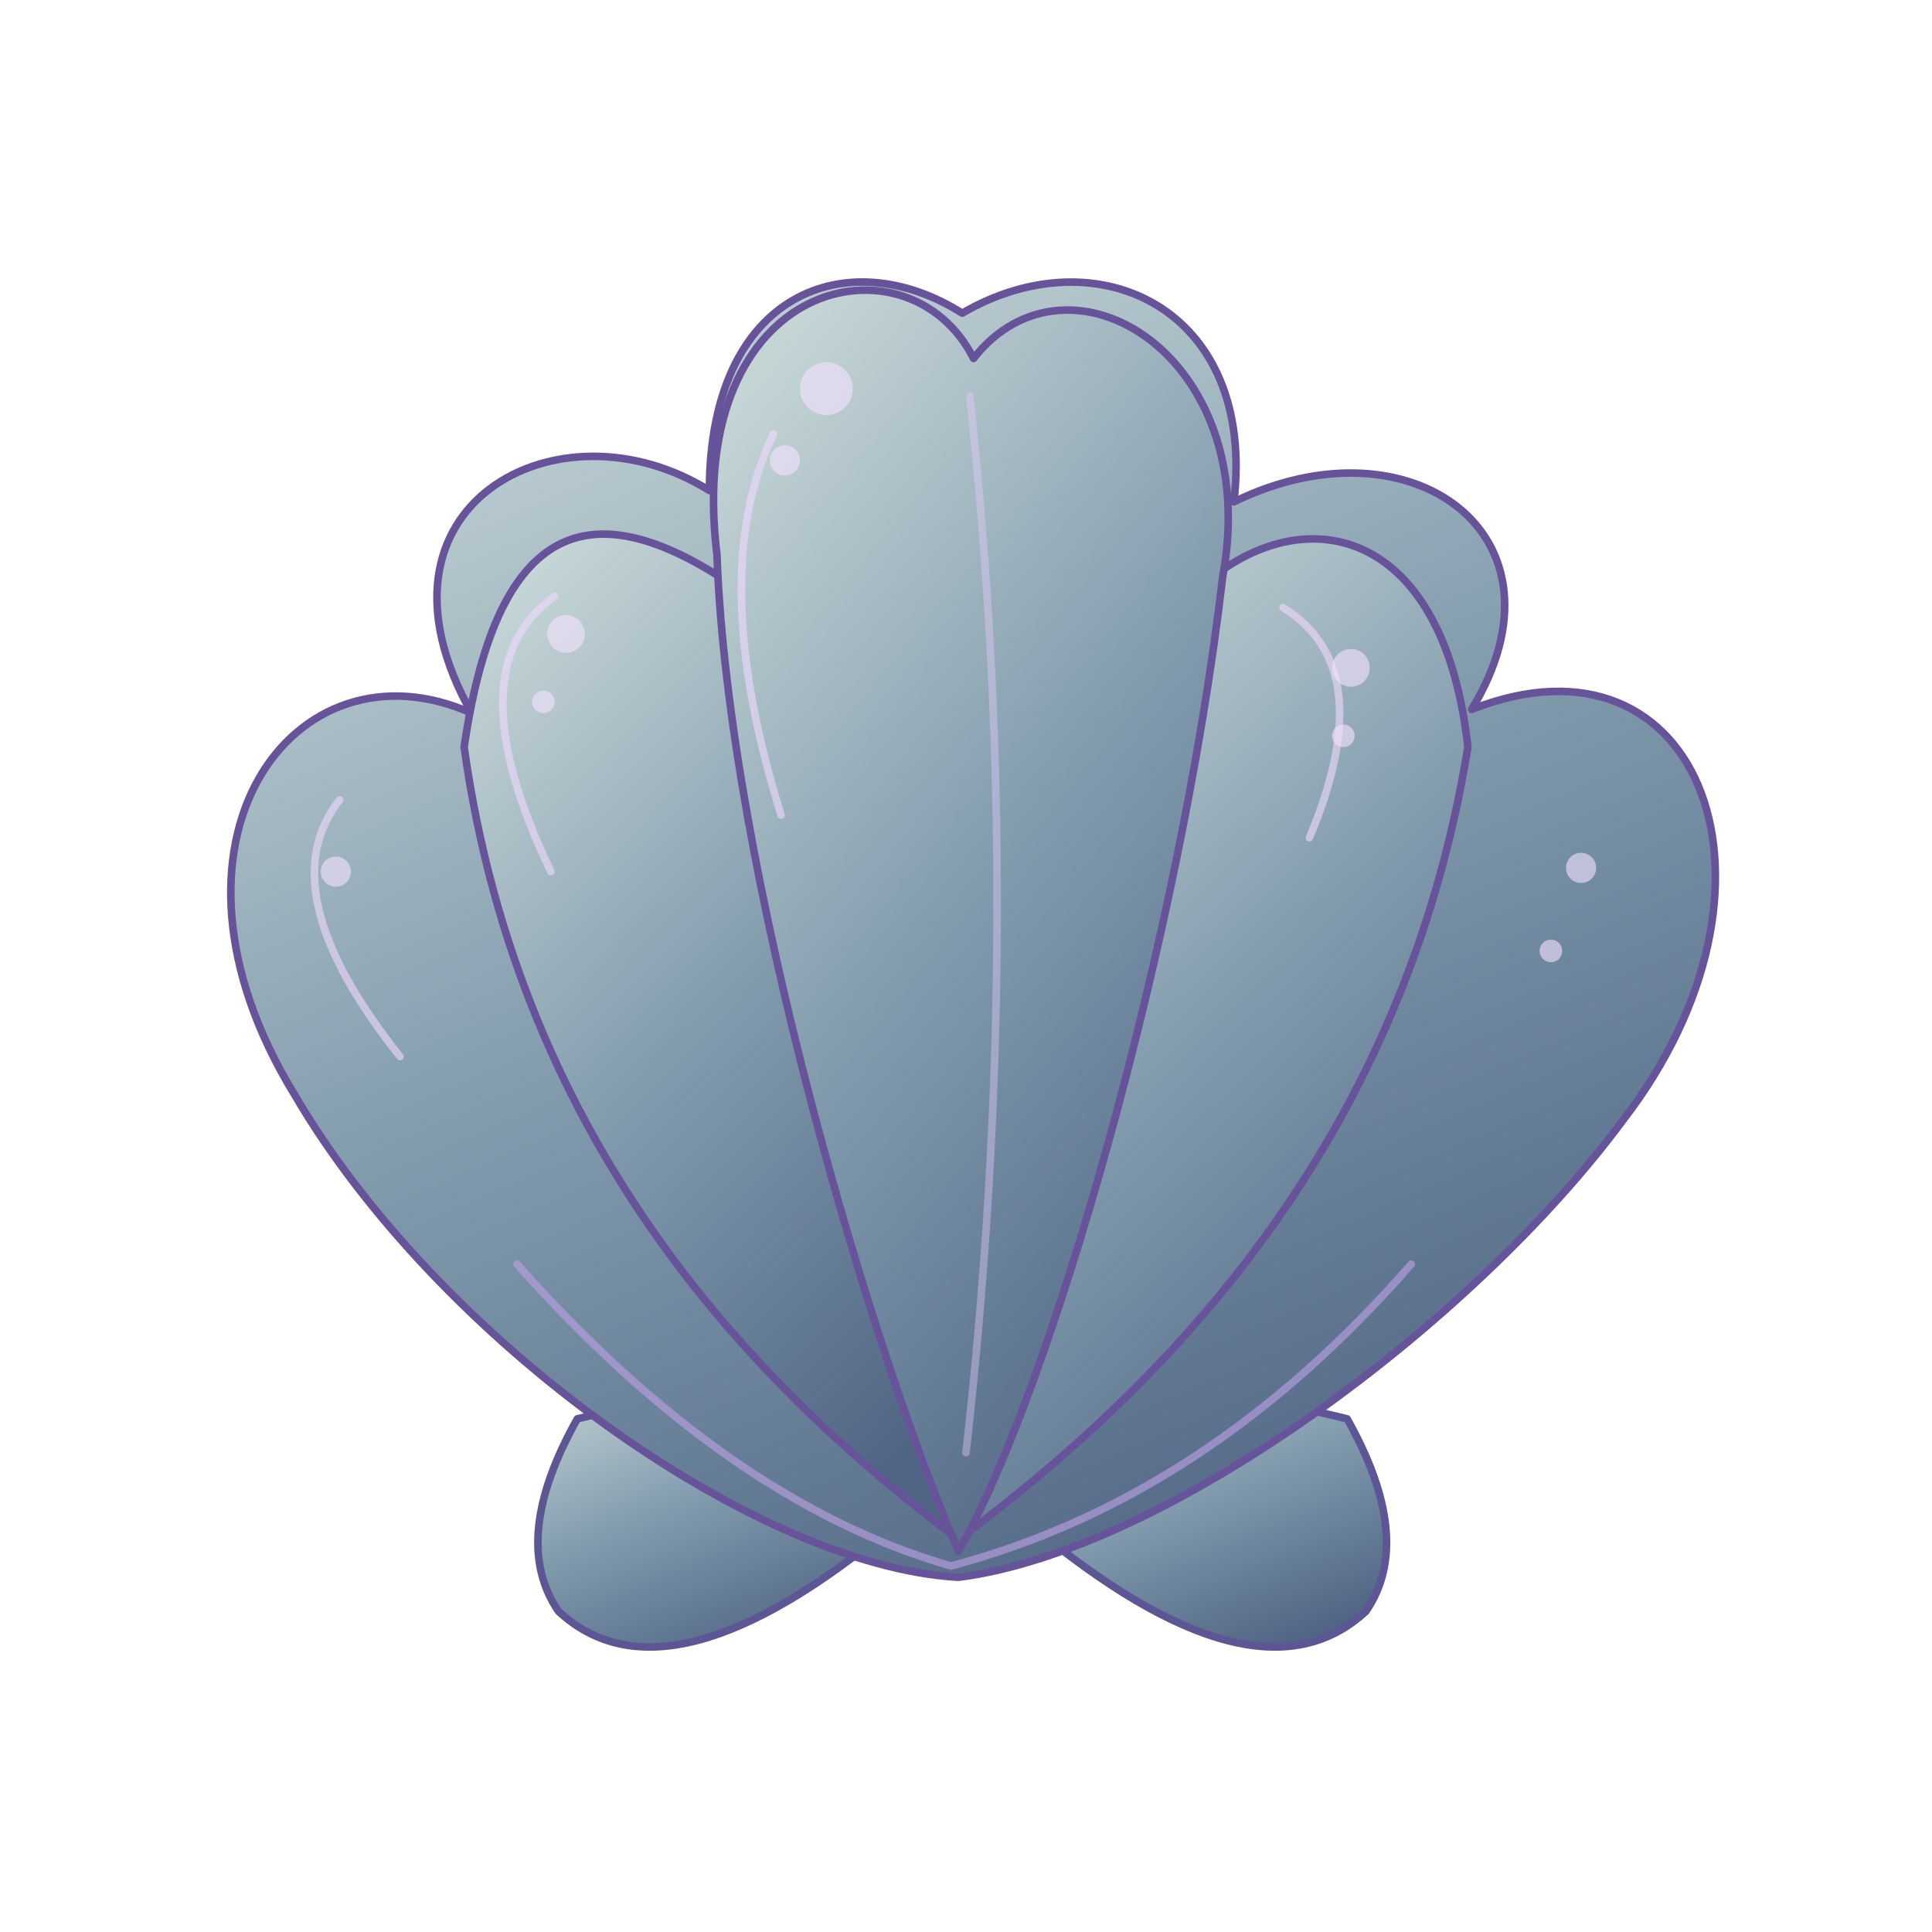
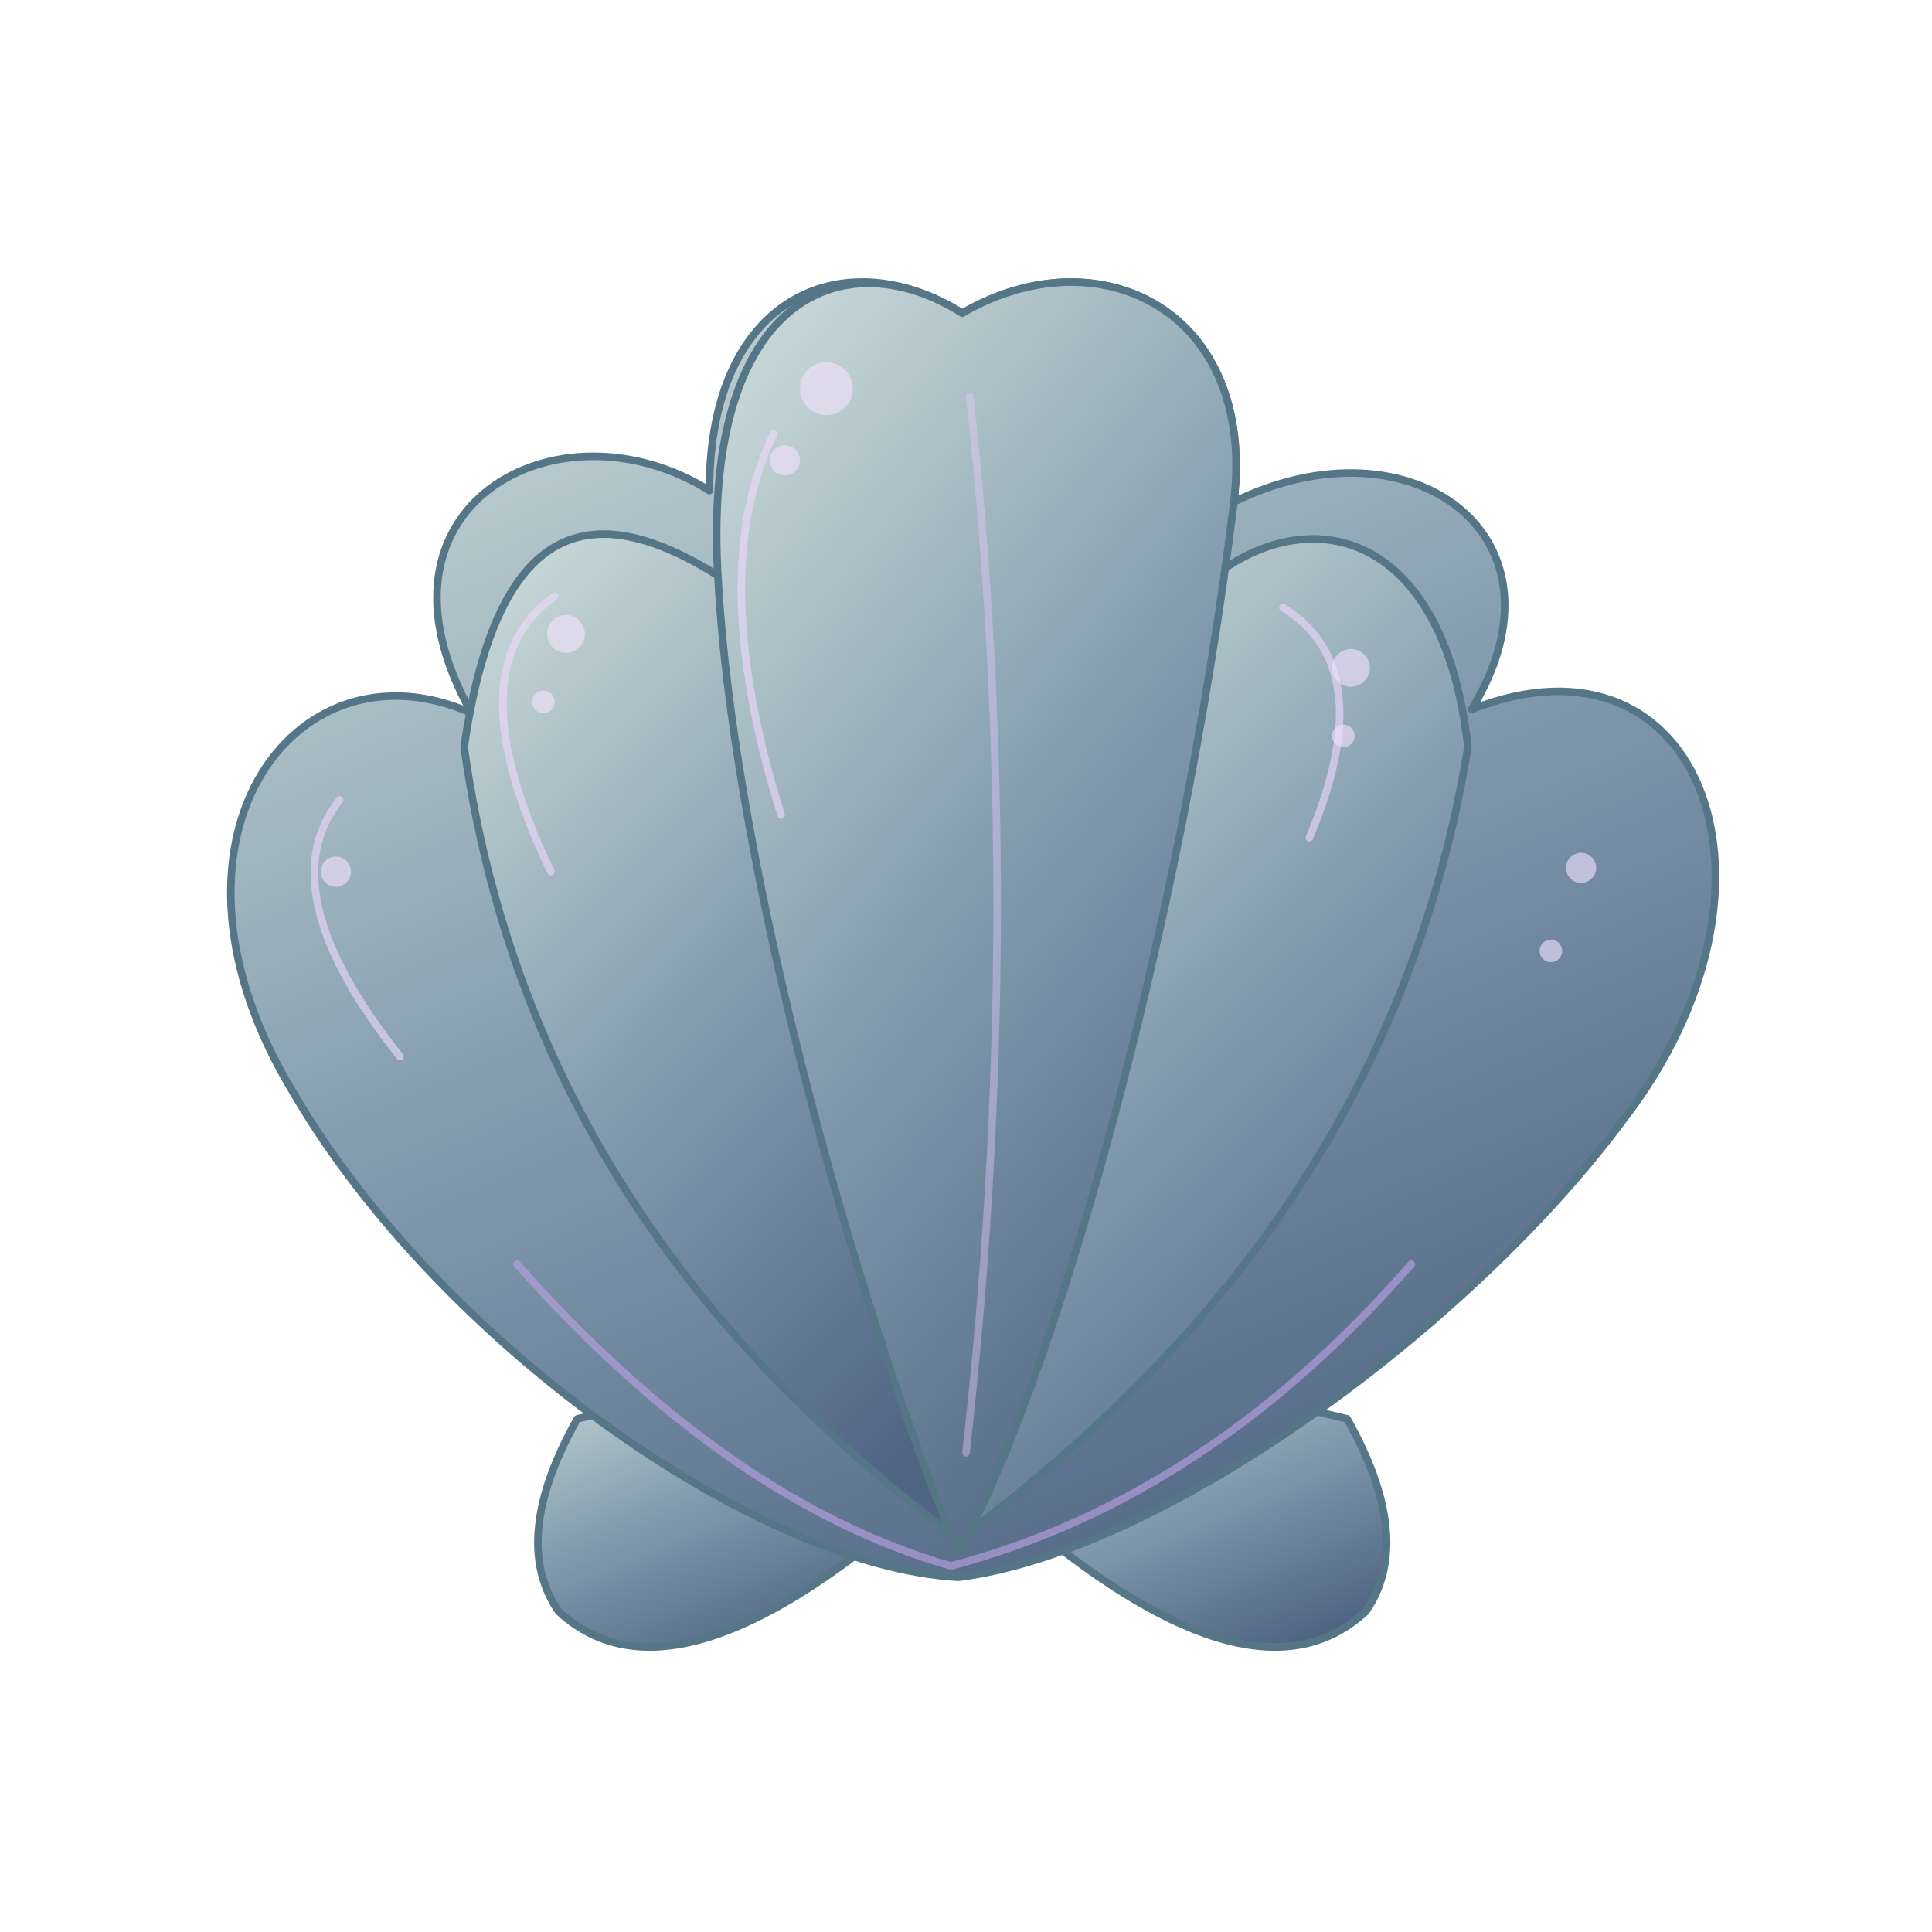
- <svg xmlns="http://www.w3.org/2000/svg" width="512" height="512" viewBox="0 0 512 512" fill="none" role="img" aria-labelledby="08-shell-badge-title 08-shell-badge-desc">
+ <svg xmlns="http://www.w3.org/2000/svg" width="512" height="512" viewBox="0 0 512 512" fill="none" role="img" aria-labelledby="08-shell-badge-title 08-shell-badge-desc" preserveAspectRatio="xMidYMid meet">
  <defs>
-     <linearGradient id="08-shell-badge-orange" x1=".22" y1="0" x2=".72" y2="1">
-       <stop offset="0.0" stop-color="#e6b681" />
-       <stop offset="0.5" stop-color="#c5805d" />
-       <stop offset="1.0" stop-color="#7c554b" />
-     </linearGradient>
-     <linearGradient id="08-shell-badge-gold" x1=".22" y1="0" x2=".72" y2="1">
-       <stop offset="0.0" stop-color="#efe0ae" />
-       <stop offset="0.5" stop-color="#c1ac70" />
-       <stop offset="1.0" stop-color="#86794e" />
-     </linearGradient>
-     <linearGradient id="08-shell-badge-coral" x1=".22" y1="0" x2=".72" y2="1">
-       <stop offset="0.0" stop-color="#dda08e" />
-       <stop offset="0.5" stop-color="#b7736b" />
-       <stop offset="1.0" stop-color="#6e505e" />
-     </linearGradient>
-     <linearGradient id="08-shell-badge-blue" x1=".22" y1="0" x2=".72" y2="1">
-       <stop offset="0.0" stop-color="#97c9da" />
-       <stop offset="0.5" stop-color="#508eae" />
-       <stop offset="1.0" stop-color="#285575" />
-     </linearGradient>
-     <linearGradient id="08-shell-badge-tang" x1=".22" y1="0" x2=".72" y2="1">
-       <stop offset="0.0" stop-color="#7abed6" />
-       <stop offset="0.5" stop-color="#317caa" />
-       <stop offset="1.0" stop-color="#173c66" />
-     </linearGradient>
-     <linearGradient id="08-shell-badge-navy" x1=".22" y1="0" x2=".72" y2="1">
-       <stop offset="0.0" stop-color="#658da3" />
-       <stop offset="0.5" stop-color="#2d536f" />
-       <stop offset="1.0" stop-color="#142f4a" />
-     </linearGradient>
-     <linearGradient id="08-shell-badge-green" x1=".22" y1="0" x2=".72" y2="1">
-       <stop offset="0.0" stop-color="#a9c6ac" />
-       <stop offset="0.5" stop-color="#6c998f" />
-       <stop offset="1.0" stop-color="#376c75" />
-     </linearGradient>
-     <linearGradient id="08-shell-badge-shellgreen" x1=".22" y1="0" x2=".72" y2="1">
-       <stop offset="0.0" stop-color="#a6bda2" />
-       <stop offset="0.5" stop-color="#72938b" />
-       <stop offset="1.0" stop-color="#355e68" />
-     </linearGradient>
-     <linearGradient id="08-shell-badge-mint" x1=".22" y1="0" x2=".72" y2="1">
-       <stop offset="0.0" stop-color="#bee0cf" />
-       <stop offset="0.5" stop-color="#74b2ae" />
-       <stop offset="1.0" stop-color="#386f80" />
-     </linearGradient>
-     <linearGradient id="08-shell-badge-white" x1=".22" y1="0" x2=".72" y2="1">
-       <stop offset="0.0" stop-color="#ebf1eb" />
-       <stop offset="0.5" stop-color="#a8c7d2" />
-       <stop offset="1.0" stop-color="#5b87a4" />
-     </linearGradient>
    <linearGradient id="08-shell-badge-purple" x1=".22" y1="0" x2=".72" y2="1">
      <stop offset="0.0" stop-color="#c5d5d6" />
      <stop offset="0.5" stop-color="#819bad" />
      <stop offset="1.0" stop-color="#506584" />
    </linearGradient>
-     <linearGradient id="08-shell-badge-jelly" x1=".22" y1="0" x2=".72" y2="1">
-       <stop offset="0.0" stop-color="#daf2ee" />
-       <stop offset="0.5" stop-color="#91c3d0" />
-       <stop offset="1.0" stop-color="#587ca9" />
-     </linearGradient>
-     <linearGradient id="08-shell-badge-pearl" x1=".22" y1="0" x2=".72" y2="1">
-       <stop offset="0.0" stop-color="#f4f0df" />
-       <stop offset="0.5" stop-color="#c9dad7" />
-       <stop offset="1.0" stop-color="#7ba9b7" />
-     </linearGradient>
-     <linearGradient id="08-shell-badge-glass" x1=".22" y1="0" x2=".72" y2="1">
-       <stop offset="0.0" stop-color="#cce7df" />
-       <stop offset="0.5" stop-color="#74aaba" />
-       <stop offset="1.0" stop-color="#385f7c" />
-     </linearGradient>
-     <linearGradient id="08-shell-badge-sand" x1=".22" y1="0" x2=".72" y2="1">
-       <stop offset="0.0" stop-color="#e1d5b3" />
-       <stop offset="0.5" stop-color="#b6a58c" />
-       <stop offset="1.0" stop-color="#7c7773" />
-     </linearGradient>
-     <linearGradient id="08-shell-badge-wood" x1=".22" y1="0" x2=".72" y2="1">
-       <stop offset="0.0" stop-color="#c0ab8c" />
-       <stop offset="0.5" stop-color="#968274" />
-       <stop offset="1.0" stop-color="#5c5554" />
-     </linearGradient>
-     <linearGradient id="08-shell-badge-ink" x1=".22" y1="0" x2=".72" y2="1">
-       <stop offset="0.0" stop-color="#385774" />
-       <stop offset="0.5" stop-color="#18364f" />
-       <stop offset="1.0" stop-color="#0a1e33" />
-     </linearGradient>
-     <linearGradient id="08-shell-badge-iris" x1=".22" y1="0" x2=".72" y2="1">
-       <stop offset="0.0" stop-color="#b3d8d7" />
-       <stop offset="0.5" stop-color="#427f9b" />
-       <stop offset="1.0" stop-color="#173d5a" />
-     </linearGradient>
-     <linearGradient id="08-shell-badge-irisAmber" x1=".22" y1="0" x2=".72" y2="1">
-       <stop offset="0.0" stop-color="#d0bc8d" />
-       <stop offset="0.5" stop-color="#7b806a" />
-       <stop offset="1.0" stop-color="#304b51" />
-     </linearGradient>
-     <linearGradient id="08-shell-badge-irisViolet" x1=".22" y1="0" x2=".72" y2="1">
-       <stop offset="0.0" stop-color="#c1c5d9" />
-       <stop offset="0.5" stop-color="#7d8da8" />
-       <stop offset="1.0" stop-color="#405674" />
-     </linearGradient>
-     <linearGradient id="08-shell-badge-foam" x1=".22" y1="0" x2=".72" y2="1">
-       <stop offset="0.0" stop-color="#f3f3e4" />
-       <stop offset="0.5" stop-color="#c2e2e4" />
-       <stop offset="1.0" stop-color="#74b5cb" />
-     </linearGradient>
-     <radialGradient id="08-shell-badge-bell">
-       <stop stop-color="#c4e5ea" stop-opacity=".75" />
-       <stop offset=".6" stop-color="#6fb1c4" stop-opacity=".48" />
-       <stop offset="1" stop-color="#6496b7" stop-opacity=".76" />
-     </radialGradient>
  </defs>
  <g stroke-linecap="round" stroke-linejoin="round">
-     <path d="M237 404 Q177 454 148 427 Q135 408 153 376 L237 356Z" fill="url(#08-shell-badge-purple)" stroke="#5d5694" stroke-width="2" />
-     <path d="M273 404 Q333 454 362 427 Q375 408 357 376 L273 356Z" fill="url(#08-shell-badge-purple)" stroke="#5d5694" stroke-width="2" />
-     <path d="M254 418 C200 415 116 355 78 290 C37 223 78 168 125 189 C94 134 148 105 188 130 C188 77 225 64 255 83 C291 62 333 82 327 133 C374 110 418 142 390 188 C451 164 478 235 430 297 C390 351 309 411 254 418Z" fill="url(#08-shell-badge-purple)" stroke="#665399" stroke-width="2" />
-     <path d="M254 408 C202 369 138 305 123 198 C132 136 158 132 191 153 C200 248 227 342 254 408Z" fill="url(#08-shell-badge-purple)" stroke="#665399" stroke-width="2" />
-     <path d="M254 408 C309 367 372 303 389 198 C383 143 350 133 324 151 C310 246 284 344 254 408Z" fill="url(#08-shell-badge-purple)" stroke="#665399" stroke-width="2" />
-     <path d="M254 411 C232 361 193 231 190 147 C181 73 241 61 258 95 C283 63 335 94 324 153 C313 248 278 370 254 411Z" fill="url(#08-shell-badge-purple)" stroke="#665399" stroke-width="2" />
+     <path d="M237 404 Q177 454 148 427 Q135 408 153 376 L237 356Z" fill="url(#08-shell-badge-purple)" stroke="#557687" stroke-width="2" />
+     <path d="M273 404 Q333 454 362 427 Q375 408 357 376 L273 356Z" fill="url(#08-shell-badge-purple)" stroke="#557687" stroke-width="2" />
+     <path d="M254 418 C200 415 116 355 78 290 C37 223 78 168 125 189 C94 134 148 105 188 130 C188 77 225 64 255 83 C291 62 333 82 327 133 C374 110 418 142 390 188 C451 164 478 235 430 297 C390 351 309 411 254 418Z" fill="url(#08-shell-badge-purple)" stroke="#557687" stroke-width="2" />
+     <path d="M254 408 C202 369 138 305 123 198 C132 136 158 132 191 153 C200 248 227 342 254 408Z" fill="url(#08-shell-badge-purple)" stroke="#557687" stroke-width="2" />
+     <path d="M254 408 C309 367 372 303 389 198 C383 143 350 133 324 151 C310 246 284 344 254 408Z" fill="url(#08-shell-badge-purple)" stroke="#557687" stroke-width="2" />
+     <path d="M254 411 C232 361 193 231 190 147 C188 77 225 64 255 83 C291 62 333 82 327 133 C313 248 278 370 254 411Z" fill="url(#08-shell-badge-purple)" stroke="#557687" stroke-width="2" />
    <path d="M257 105 Q272 243 256 385" fill="none" stroke="#e9ceff" stroke-width="2" opacity=".4" />
    <path d="M205 115 Q187 152 207 216 M147 158 Q120 177 146 231 M340 161 Q366 177 347 222 M90 212 Q71 236 106 280" fill="none" stroke="#f0d9ff" stroke-width="2" opacity=".6" />
    <g opacity=".6">
      <ellipse cx="219" cy="103" rx="7" ry="7" fill="#f5e2ff" />
      <ellipse cx="208" cy="122" rx="4" ry="4" fill="#f5e2ff" />
      <ellipse cx="150" cy="168" rx="5" ry="5" fill="#f5e2ff" />
      <ellipse cx="144" cy="186" rx="3" ry="3" fill="#f5e2ff" />
      <ellipse cx="358" cy="177" rx="5" ry="5" fill="#f5e2ff" />
      <ellipse cx="356" cy="195" rx="3" ry="3" fill="#f5e2ff" />
      <ellipse cx="89" cy="231" rx="4" ry="4" fill="#f5e2ff" />
      <ellipse cx="419" cy="230" rx="4" ry="4" fill="#f5e2ff" />
      <ellipse cx="411" cy="252" rx="3" ry="3" fill="#f5e2ff" />
    </g>
    <path d="M137 335 Q193 398 252 415 Q320 397 374 335" fill="none" stroke="#b89ee0" stroke-width="2" opacity=".65" />
  </g>
</svg>
